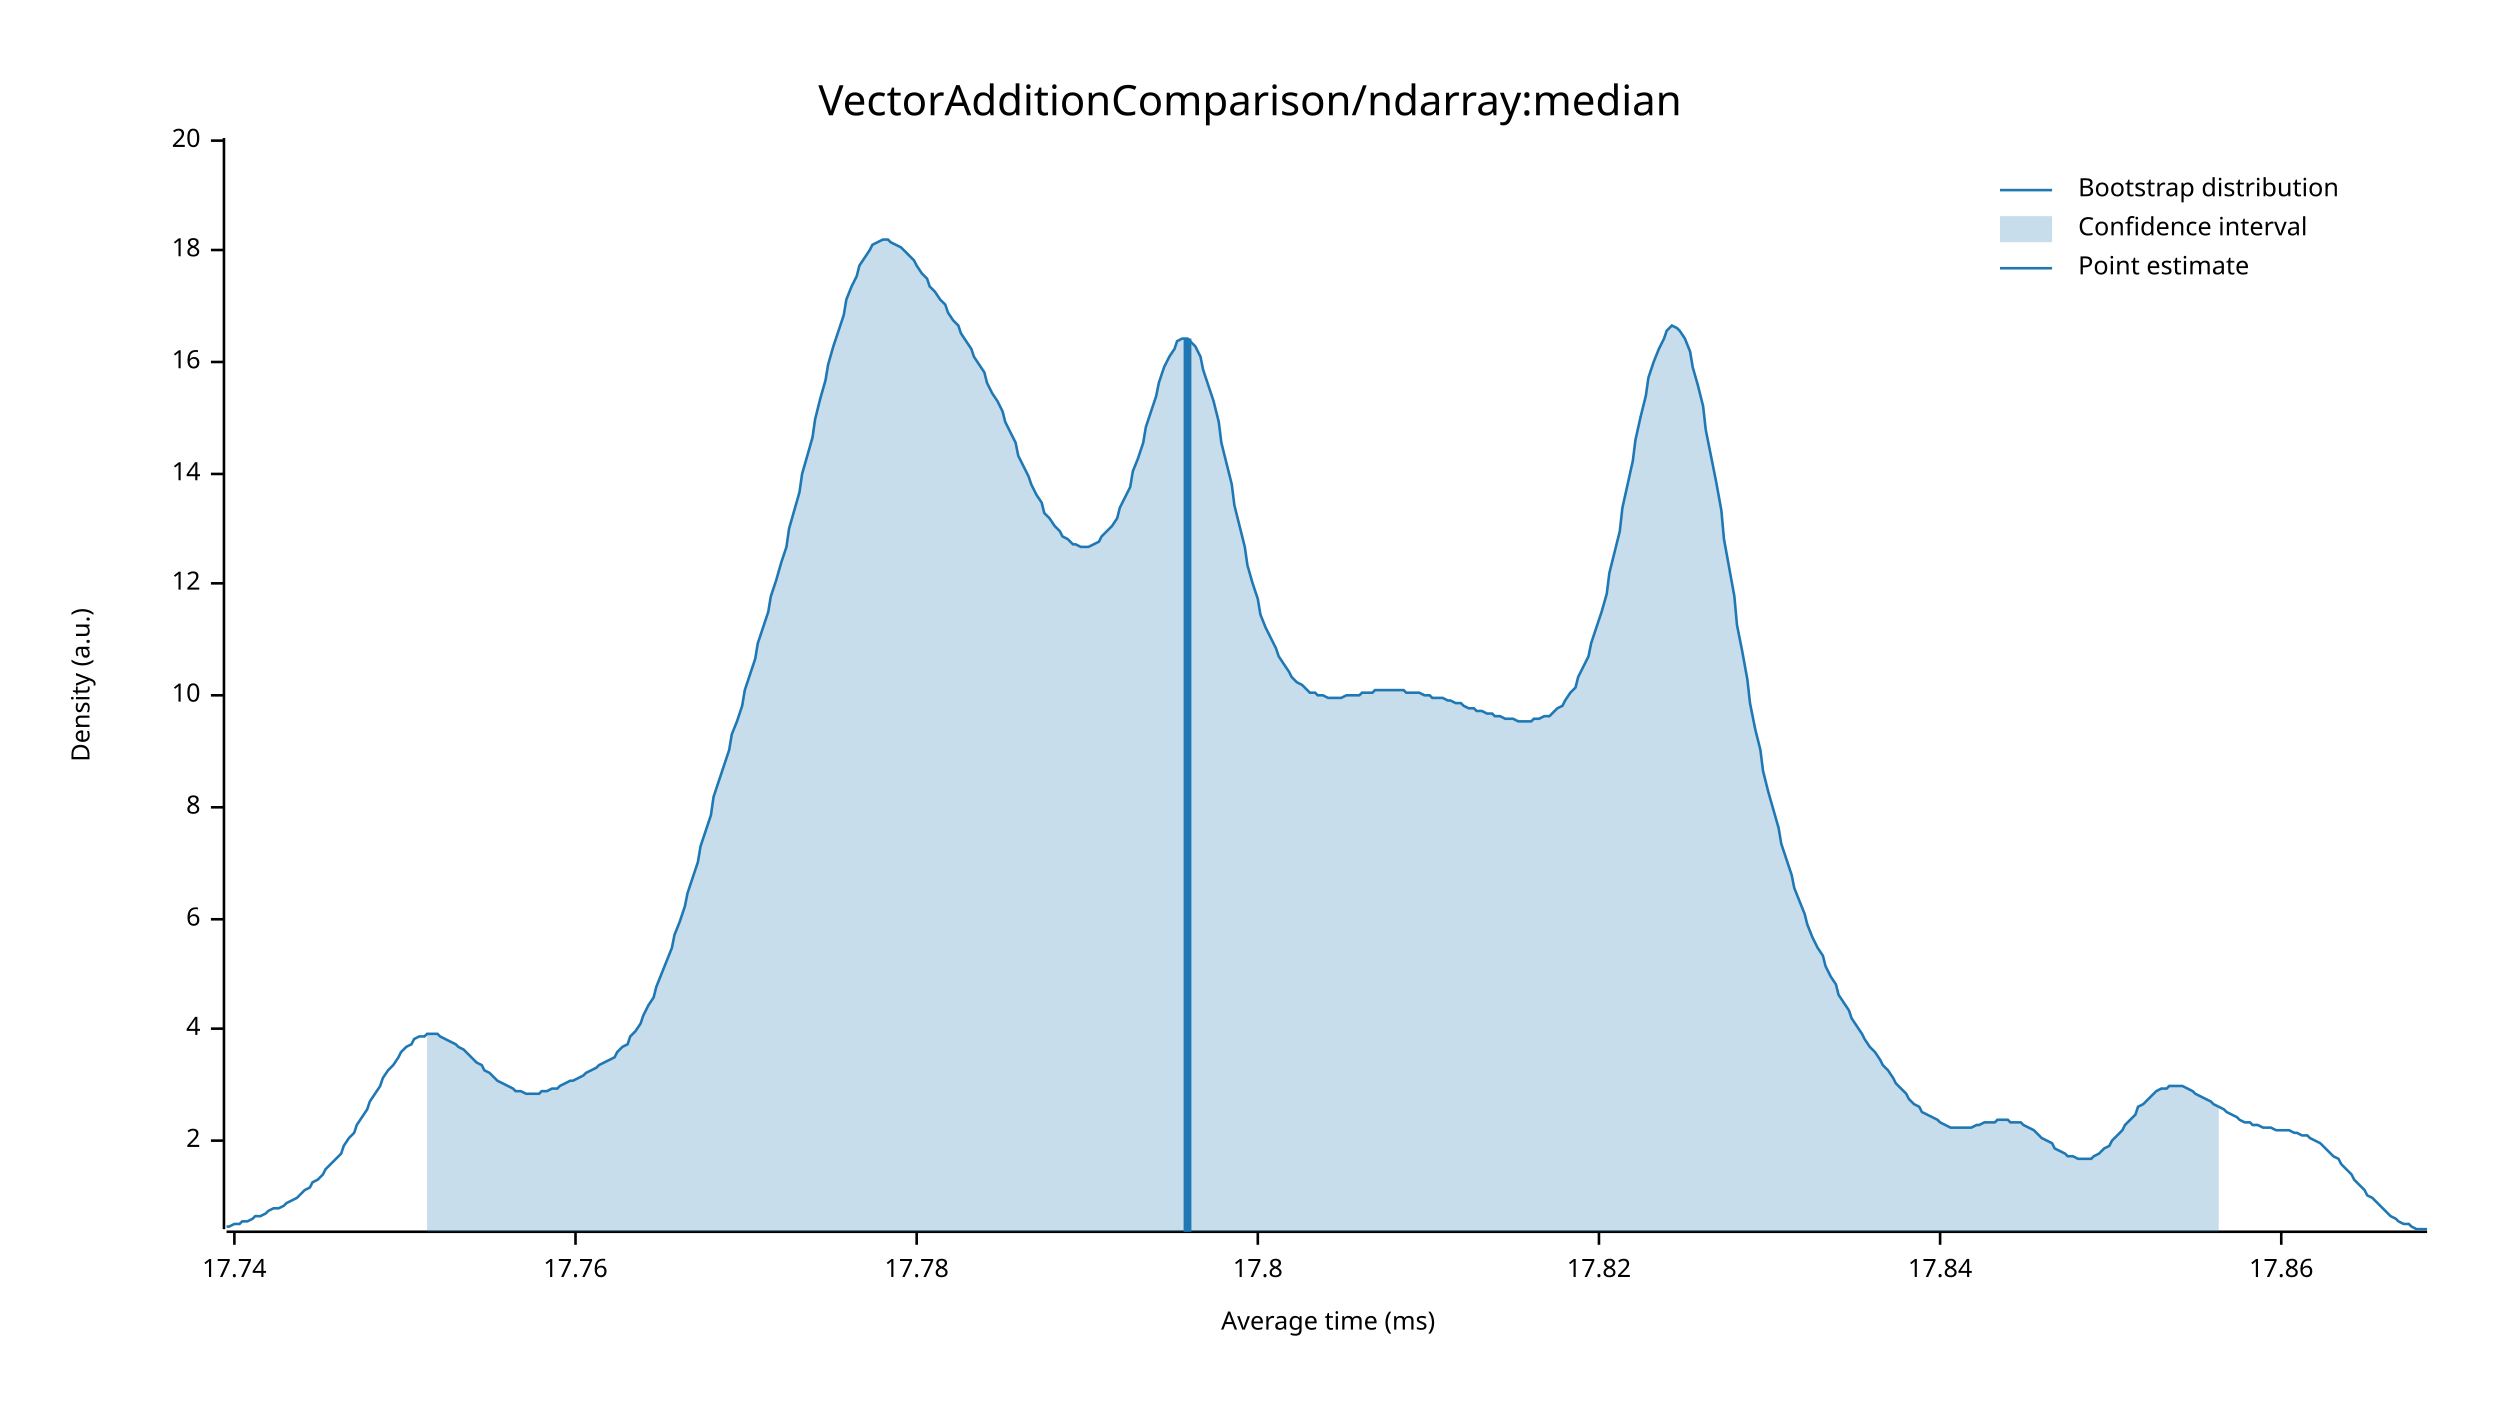
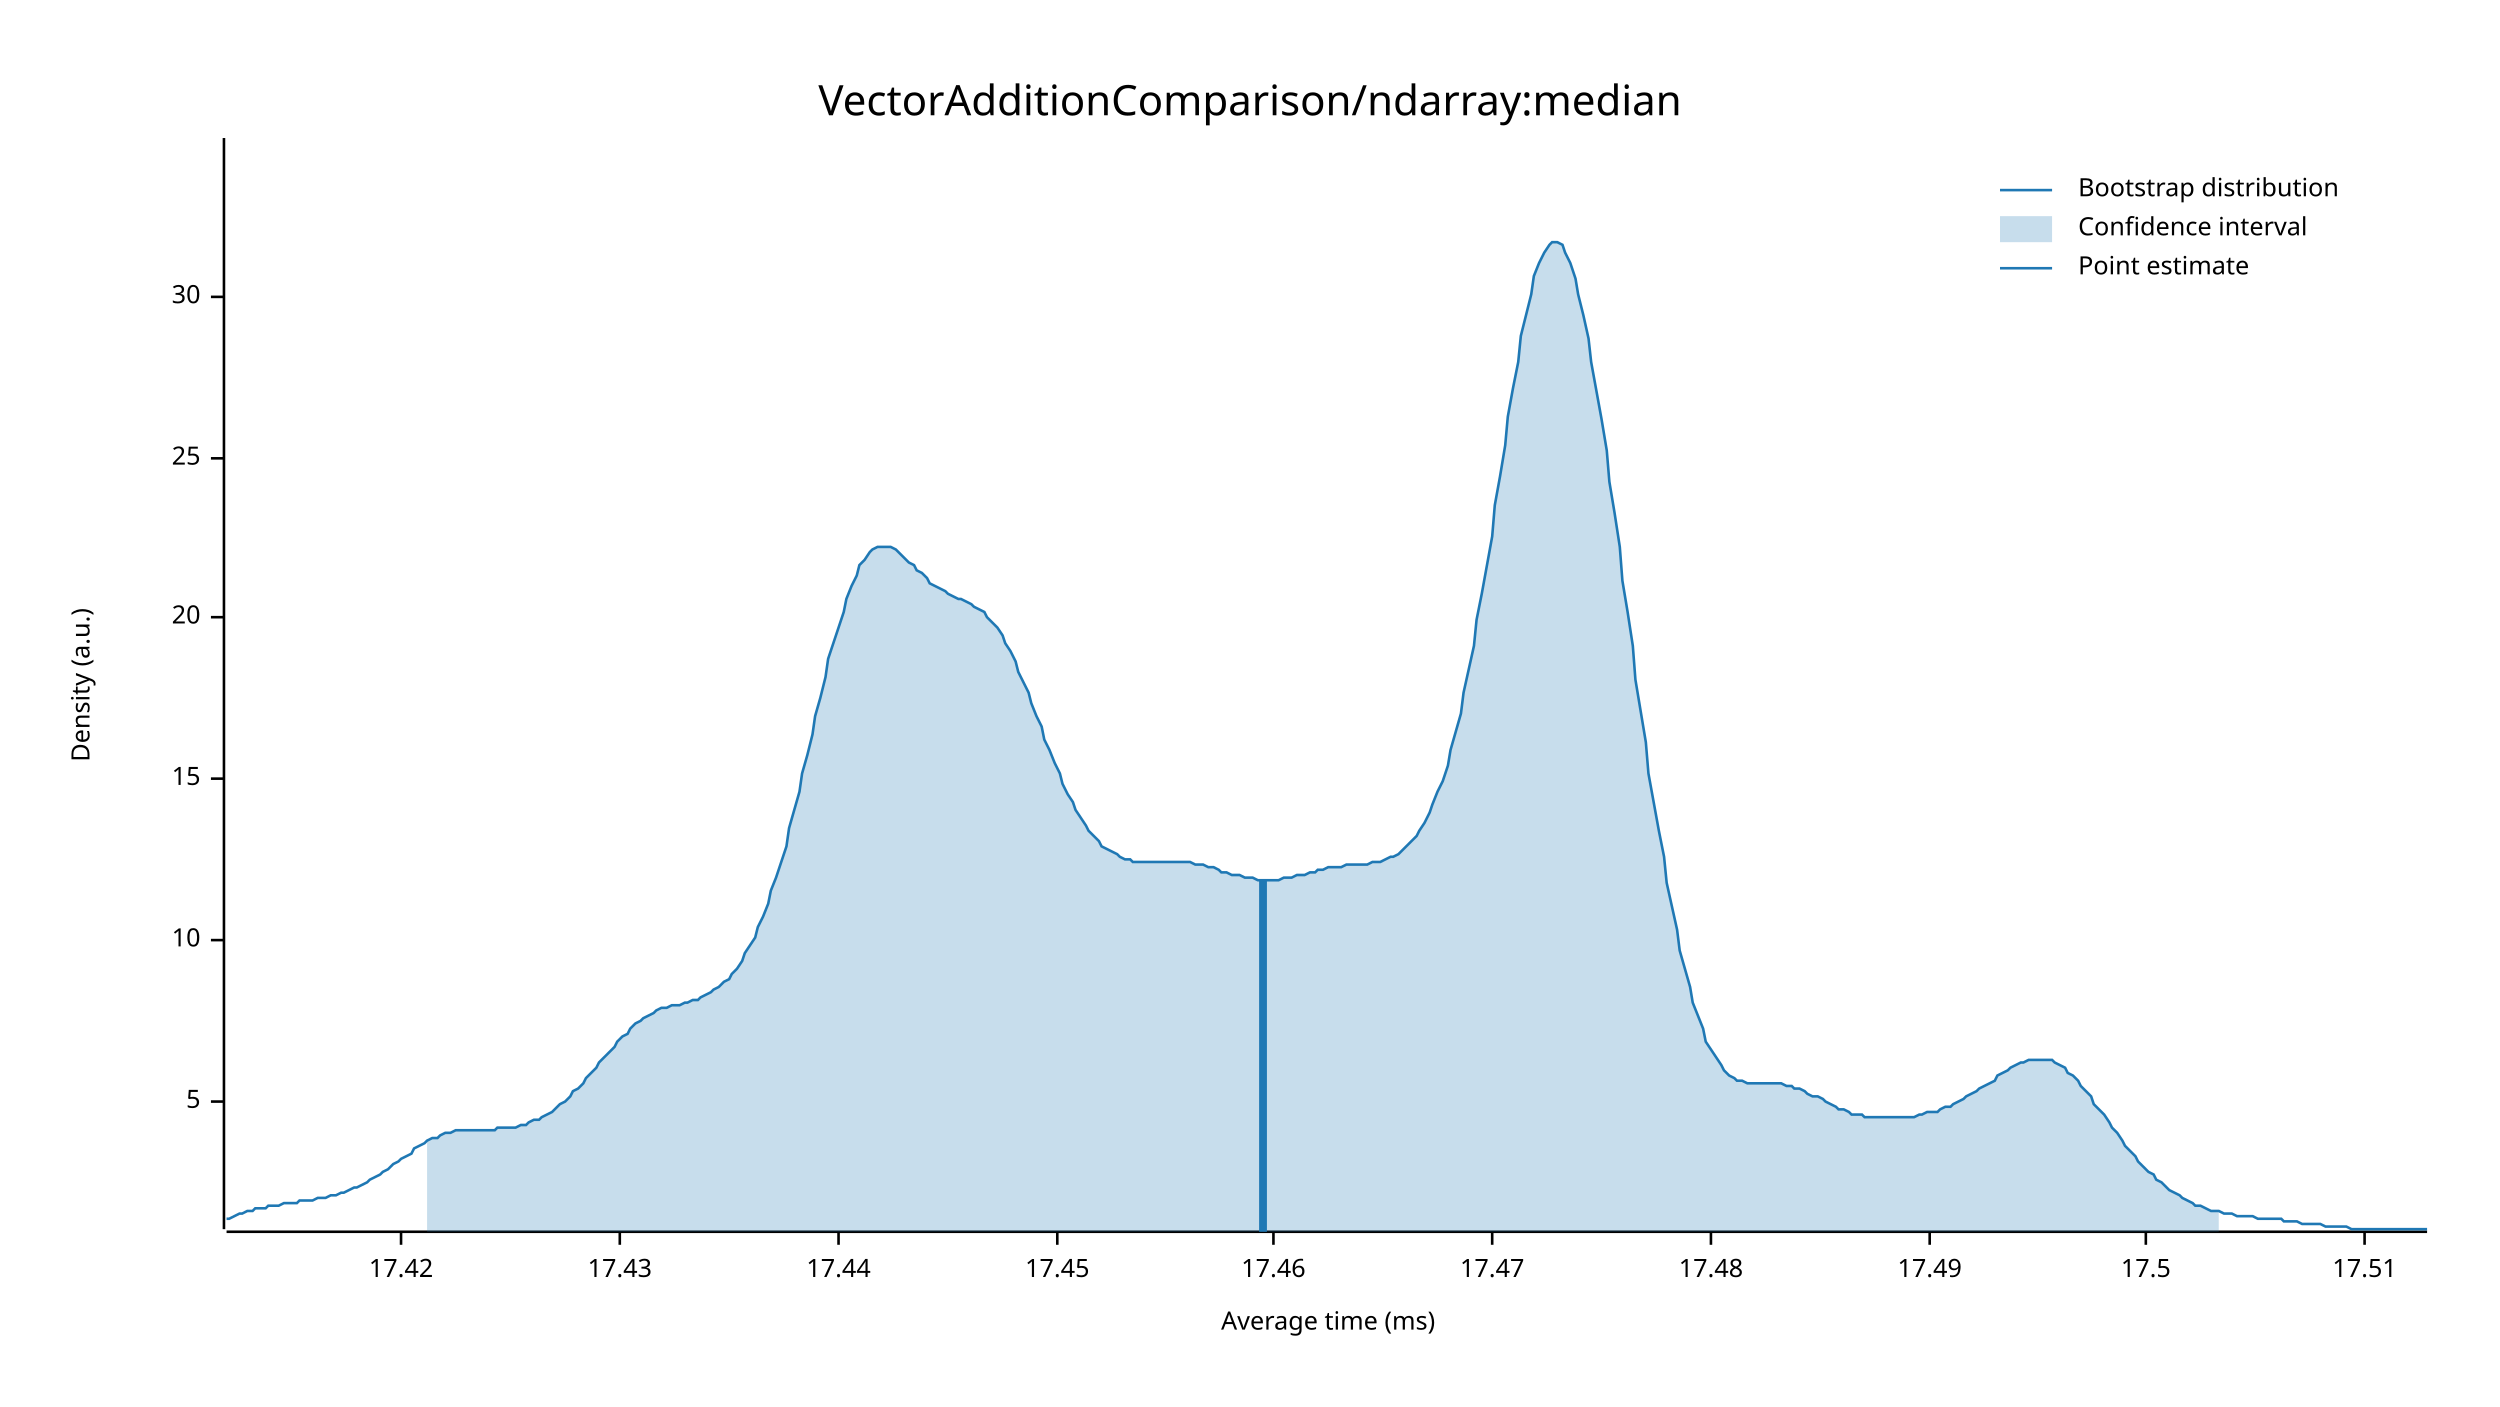
<svg xmlns="http://www.w3.org/2000/svg" width="960" height="540" viewBox="0 0 960 540">
  <text x="480" y="32" dy="0.76em" text-anchor="middle" font-family="sans-serif" font-size="16.129" opacity="1" fill="#000000">
VectorAdditionComparison/ndarray:median
</text>
  <text x="27" y="263" dy="0.76em" text-anchor="middle" font-family="sans-serif" font-size="9.677" opacity="1" fill="#000000" transform="rotate(270, 27, 263)">
Density (a.u.)
</text>
  <text x="510" y="513" dy="-0.5ex" text-anchor="middle" font-family="sans-serif" font-size="9.677" opacity="1" fill="#000000">
Average time (ms)
</text>
  <polyline fill="none" opacity="1" stroke="#000000" stroke-width="1" points="86,53 86,472 " />
-   <text x="77" y="438" dy="0.5ex" text-anchor="end" font-family="sans-serif" font-size="9.677" opacity="1" fill="#000000">
- 2
+   <text x="77" y="423" dy="0.5ex" text-anchor="end" font-family="sans-serif" font-size="9.677" opacity="1" fill="#000000">
+ 5
</text>
-   <polyline fill="none" opacity="1" stroke="#000000" stroke-width="1" points="81,438 86,438 " />
-   <text x="77" y="395" dy="0.5ex" text-anchor="end" font-family="sans-serif" font-size="9.677" opacity="1" fill="#000000">
- 4
- </text>
-   <polyline fill="none" opacity="1" stroke="#000000" stroke-width="1" points="81,395 86,395 " />
-   <text x="77" y="353" dy="0.5ex" text-anchor="end" font-family="sans-serif" font-size="9.677" opacity="1" fill="#000000">
- 6
- </text>
-   <polyline fill="none" opacity="1" stroke="#000000" stroke-width="1" points="81,353 86,353 " />
-   <text x="77" y="310" dy="0.5ex" text-anchor="end" font-family="sans-serif" font-size="9.677" opacity="1" fill="#000000">
- 8
- </text>
-   <polyline fill="none" opacity="1" stroke="#000000" stroke-width="1" points="81,310 86,310 " />
-   <text x="77" y="267" dy="0.5ex" text-anchor="end" font-family="sans-serif" font-size="9.677" opacity="1" fill="#000000">
+   <polyline fill="none" opacity="1" stroke="#000000" stroke-width="1" points="81,423 86,423 " />
+   <text x="77" y="361" dy="0.5ex" text-anchor="end" font-family="sans-serif" font-size="9.677" opacity="1" fill="#000000">
10
</text>
-   <polyline fill="none" opacity="1" stroke="#000000" stroke-width="1" points="81,267 86,267 " />
-   <text x="77" y="224" dy="0.5ex" text-anchor="end" font-family="sans-serif" font-size="9.677" opacity="1" fill="#000000">
- 12
+   <polyline fill="none" opacity="1" stroke="#000000" stroke-width="1" points="81,361 86,361 " />
+   <text x="77" y="299" dy="0.5ex" text-anchor="end" font-family="sans-serif" font-size="9.677" opacity="1" fill="#000000">
+ 15
</text>
-   <polyline fill="none" opacity="1" stroke="#000000" stroke-width="1" points="81,224 86,224 " />
-   <text x="77" y="182" dy="0.5ex" text-anchor="end" font-family="sans-serif" font-size="9.677" opacity="1" fill="#000000">
- 14
- </text>
-   <polyline fill="none" opacity="1" stroke="#000000" stroke-width="1" points="81,182 86,182 " />
-   <text x="77" y="139" dy="0.5ex" text-anchor="end" font-family="sans-serif" font-size="9.677" opacity="1" fill="#000000">
- 16
- </text>
-   <polyline fill="none" opacity="1" stroke="#000000" stroke-width="1" points="81,139 86,139 " />
-   <text x="77" y="96" dy="0.5ex" text-anchor="end" font-family="sans-serif" font-size="9.677" opacity="1" fill="#000000">
- 18
- </text>
-   <polyline fill="none" opacity="1" stroke="#000000" stroke-width="1" points="81,96 86,96 " />
-   <text x="77" y="54" dy="0.5ex" text-anchor="end" font-family="sans-serif" font-size="9.677" opacity="1" fill="#000000">
+   <polyline fill="none" opacity="1" stroke="#000000" stroke-width="1" points="81,299 86,299 " />
+   <text x="77" y="237" dy="0.5ex" text-anchor="end" font-family="sans-serif" font-size="9.677" opacity="1" fill="#000000">
20
</text>
-   <polyline fill="none" opacity="1" stroke="#000000" stroke-width="1" points="81,54 86,54 " />
+   <polyline fill="none" opacity="1" stroke="#000000" stroke-width="1" points="81,237 86,237 " />
+   <text x="77" y="176" dy="0.5ex" text-anchor="end" font-family="sans-serif" font-size="9.677" opacity="1" fill="#000000">
+ 25
+ </text>
+   <polyline fill="none" opacity="1" stroke="#000000" stroke-width="1" points="81,176 86,176 " />
+   <text x="77" y="114" dy="0.5ex" text-anchor="end" font-family="sans-serif" font-size="9.677" opacity="1" fill="#000000">
+ 30
+ </text>
+   <polyline fill="none" opacity="1" stroke="#000000" stroke-width="1" points="81,114 86,114 " />
  <polyline fill="none" opacity="1" stroke="#000000" stroke-width="1" points="87,473 932,473 " />
-   <text x="90" y="483" dy="0.76em" text-anchor="middle" font-family="sans-serif" font-size="9.677" opacity="1" fill="#000000">
- 17.74
+   <text x="154" y="483" dy="0.76em" text-anchor="middle" font-family="sans-serif" font-size="9.677" opacity="1" fill="#000000">
+ 17.42
</text>
-   <polyline fill="none" opacity="1" stroke="#000000" stroke-width="1" points="90,473 90,478 " />
-   <text x="221" y="483" dy="0.76em" text-anchor="middle" font-family="sans-serif" font-size="9.677" opacity="1" fill="#000000">
- 17.76
+   <polyline fill="none" opacity="1" stroke="#000000" stroke-width="1" points="154,473 154,478 " />
+   <text x="238" y="483" dy="0.76em" text-anchor="middle" font-family="sans-serif" font-size="9.677" opacity="1" fill="#000000">
+ 17.43
</text>
-   <polyline fill="none" opacity="1" stroke="#000000" stroke-width="1" points="221,473 221,478 " />
-   <text x="352" y="483" dy="0.76em" text-anchor="middle" font-family="sans-serif" font-size="9.677" opacity="1" fill="#000000">
- 17.78
+   <polyline fill="none" opacity="1" stroke="#000000" stroke-width="1" points="238,473 238,478 " />
+   <text x="322" y="483" dy="0.76em" text-anchor="middle" font-family="sans-serif" font-size="9.677" opacity="1" fill="#000000">
+ 17.44
</text>
-   <polyline fill="none" opacity="1" stroke="#000000" stroke-width="1" points="352,473 352,478 " />
-   <text x="483" y="483" dy="0.76em" text-anchor="middle" font-family="sans-serif" font-size="9.677" opacity="1" fill="#000000">
- 17.8
+   <polyline fill="none" opacity="1" stroke="#000000" stroke-width="1" points="322,473 322,478 " />
+   <text x="406" y="483" dy="0.76em" text-anchor="middle" font-family="sans-serif" font-size="9.677" opacity="1" fill="#000000">
+ 17.45
</text>
-   <polyline fill="none" opacity="1" stroke="#000000" stroke-width="1" points="483,473 483,478 " />
-   <text x="614" y="483" dy="0.76em" text-anchor="middle" font-family="sans-serif" font-size="9.677" opacity="1" fill="#000000">
- 17.82
+   <polyline fill="none" opacity="1" stroke="#000000" stroke-width="1" points="406,473 406,478 " />
+   <text x="489" y="483" dy="0.76em" text-anchor="middle" font-family="sans-serif" font-size="9.677" opacity="1" fill="#000000">
+ 17.46
</text>
-   <polyline fill="none" opacity="1" stroke="#000000" stroke-width="1" points="614,473 614,478 " />
-   <text x="745" y="483" dy="0.76em" text-anchor="middle" font-family="sans-serif" font-size="9.677" opacity="1" fill="#000000">
- 17.84
+   <polyline fill="none" opacity="1" stroke="#000000" stroke-width="1" points="489,473 489,478 " />
+   <text x="573" y="483" dy="0.76em" text-anchor="middle" font-family="sans-serif" font-size="9.677" opacity="1" fill="#000000">
+ 17.47
</text>
-   <polyline fill="none" opacity="1" stroke="#000000" stroke-width="1" points="745,473 745,478 " />
-   <text x="876" y="483" dy="0.76em" text-anchor="middle" font-family="sans-serif" font-size="9.677" opacity="1" fill="#000000">
- 17.86
+   <polyline fill="none" opacity="1" stroke="#000000" stroke-width="1" points="573,473 573,478 " />
+   <text x="657" y="483" dy="0.76em" text-anchor="middle" font-family="sans-serif" font-size="9.677" opacity="1" fill="#000000">
+ 17.48
</text>
-   <polyline fill="none" opacity="1" stroke="#000000" stroke-width="1" points="876,473 876,478 " />
-   <polyline fill="none" opacity="1" stroke="#1F78B4" stroke-width="1" points="87,471 88,471 90,470 92,470 93,469 95,469 97,468 98,467 100,467 102,466 103,465 105,464 107,464 109,463 110,462 112,461 114,460 115,459 117,457 119,456 120,454 122,453 124,451 125,449 127,447 129,445 131,443 132,440 134,437 136,435 137,432 139,429 141,426 142,423 144,420 146,417 147,414 149,411 151,409 153,406 154,404 156,402 158,401 159,399 161,398 163,398 164,397 166,397 168,397 169,398 171,399 173,400 175,401 176,402 178,403 180,405 181,406 183,408 185,409 186,411 188,412 190,414 191,415 193,416 195,417 197,418 198,419 200,419 202,420 203,420 205,420 207,420 208,419 210,419 212,418 214,418 215,417 217,416 219,415 220,415 222,414 224,413 225,412 227,411 229,410 230,409 232,408 234,407 236,406 237,404 239,402 241,401 242,398 244,396 246,393 247,390 249,386 251,383 252,379 254,374 256,369 258,364 259,359 261,354 263,348 264,343 266,337 268,331 269,325 271,319 273,313 274,306 276,300 278,294 280,288 281,282 283,277 285,271 286,265 288,259 290,253 291,247 293,241 295,235 296,229 298,223 300,216 302,210 303,203 305,196 307,189 308,182 310,175 312,168 313,161 315,153 317,146 318,140 320,133 322,127 324,121 325,115 327,110 329,106 330,102 332,99 334,96 335,94 337,93 339,92 341,92 342,93 344,94 346,95 347,96 349,98 351,100 352,102 354,105 356,107 357,110 359,112 361,115 363,117 364,120 366,123 368,125 369,128 371,131 373,134 374,137 376,140 378,143 379,147 381,151 383,154 385,158 386,162 388,166 390,170 391,175 393,179 395,183 396,186 398,190 400,193 401,197 403,199 405,202 407,204 408,206 410,207 412,209 413,209 415,210 417,210 418,210 420,209 422,208 423,206 425,204 427,202 429,199 430,195 432,191 434,187 435,181 437,176 439,170 440,164 442,158 444,152 445,147 447,141 449,137 451,134 452,131 454,130 456,130 457,131 459,133 461,137 462,142 464,148 466,154 468,162 469,170 471,178 473,186 474,194 476,202 478,210 479,217 481,224 483,230 484,236 486,241 488,245 490,249 491,252 493,255 495,258 496,260 498,262 500,263 501,264 503,266 505,266 506,267 508,267 510,268 512,268 513,268 515,268 517,267 518,267 520,267 522,267 523,266 525,266 527,266 528,265 530,265 532,265 534,265 535,265 537,265 539,265 540,266 542,266 544,266 545,266 547,267 549,267 550,268 552,268 554,268 556,269 557,269 559,270 561,270 562,271 564,272 566,272 567,273 569,273 571,274 573,274 574,275 576,275 578,276 579,276 581,276 583,277 584,277 586,277 588,277 589,276 591,276 593,275 595,275 596,274 598,272 600,271 601,269 603,266 605,264 606,260 608,256 610,252 611,247 613,241 615,235 617,228 618,220 620,212 622,204 623,195 625,186 627,177 628,169 630,160 632,152 633,145 635,139 637,134 639,130 640,127 642,125 644,126 645,127 647,130 649,135 650,141 652,148 654,156 655,165 657,175 659,185 661,196 662,207 664,218 666,229 667,240 669,250 671,261 672,270 674,280 676,288 677,296 679,304 681,311 683,318 684,324 686,330 688,336 689,341 691,346 693,351 694,355 696,360 698,364 700,367 701,371 703,375 705,378 706,382 708,385 710,388 711,391 713,394 715,397 716,399 718,402 720,404 722,407 723,409 725,411 727,414 728,416 730,418 732,420 733,422 735,424 737,425 738,427 740,428 742,429 744,430 745,431 747,432 749,433 750,433 752,433 754,433 755,433 757,433 759,432 760,432 762,431 764,431 766,431 767,430 769,430 771,430 772,431 774,431 776,431 777,432 779,433 781,434 782,435 784,437 786,438 788,439 789,441 791,442 793,443 794,444 796,444 798,445 799,445 801,445 803,445 804,444 806,443 808,441 810,440 811,438 813,436 815,434 816,432 818,430 820,428 821,425 823,424 825,422 827,420 828,419 830,418 832,418 833,417 835,417 837,417 838,417 840,418 842,419 843,420 845,421 847,422 849,423 850,424 852,425 854,426 855,427 857,428 859,429 860,430 862,431 864,431 865,432 867,432 869,433 871,433 872,433 874,434 876,434 877,434 879,434 881,435 882,435 884,436 886,436 887,437 889,438 891,439 893,441 894,442 896,444 898,445 899,447 901,449 903,451 904,453 906,455 908,457 909,459 911,460 913,462 915,464 916,465 918,467 920,468 921,469 923,470 925,470 926,471 928,472 930,472 932,472 " />
-   <polygon opacity="0.25" fill="#1F78B4" points="164,397 166,397 168,397 169,398 171,399 173,400 175,401 176,402 178,403 180,405 181,406 183,408 185,409 186,411 188,412 190,414 191,415 193,416 195,417 197,418 198,419 200,419 202,420 203,420 205,420 207,420 208,419 210,419 212,418 214,418 215,417 217,416 219,415 220,415 222,414 224,413 225,412 227,411 229,410 230,409 232,408 234,407 236,406 237,404 239,402 241,401 242,398 244,396 246,393 247,390 249,386 251,383 252,379 254,374 256,369 258,364 259,359 261,354 263,348 264,343 266,337 268,331 269,325 271,319 273,313 274,306 276,300 278,294 280,288 281,282 283,277 285,271 286,265 288,259 290,253 291,247 293,241 295,235 296,229 298,223 300,216 302,210 303,203 305,196 307,189 308,182 310,175 312,168 313,161 315,153 317,146 318,140 320,133 322,127 324,121 325,115 327,110 329,106 330,102 332,99 334,96 335,94 337,93 339,92 341,92 342,93 344,94 346,95 347,96 349,98 351,100 352,102 354,105 356,107 357,110 359,112 361,115 363,117 364,120 366,123 368,125 369,128 371,131 373,134 374,137 376,140 378,143 379,147 381,151 383,154 385,158 386,162 388,166 390,170 391,175 393,179 395,183 396,186 398,190 400,193 401,197 403,199 405,202 407,204 408,206 410,207 412,209 413,209 415,210 417,210 418,210 420,209 422,208 423,206 425,204 427,202 429,199 430,195 432,191 434,187 435,181 437,176 439,170 440,164 442,158 444,152 445,147 447,141 449,137 451,134 452,131 454,130 456,130 457,131 459,133 461,137 462,142 464,148 466,154 468,162 469,170 471,178 473,186 474,194 476,202 478,210 479,217 481,224 483,230 484,236 486,241 488,245 490,249 491,252 493,255 495,258 496,260 498,262 500,263 501,264 503,266 505,266 506,267 508,267 510,268 512,268 513,268 515,268 517,267 518,267 520,267 522,267 523,266 525,266 527,266 528,265 530,265 532,265 534,265 535,265 537,265 539,265 540,266 542,266 544,266 545,266 547,267 549,267 550,268 552,268 554,268 556,269 557,269 559,270 561,270 562,271 564,272 566,272 567,273 569,273 571,274 573,274 574,275 576,275 578,276 579,276 581,276 583,277 584,277 586,277 588,277 589,276 591,276 593,275 595,275 596,274 598,272 600,271 601,269 603,266 605,264 606,260 608,256 610,252 611,247 613,241 615,235 617,228 618,220 620,212 622,204 623,195 625,186 627,177 628,169 630,160 632,152 633,145 635,139 637,134 639,130 640,127 642,125 644,126 645,127 647,130 649,135 650,141 652,148 654,156 655,165 657,175 659,185 661,196 662,207 664,218 666,229 667,240 669,250 671,261 672,270 674,280 676,288 677,296 679,304 681,311 683,318 684,324 686,330 688,336 689,341 691,346 693,351 694,355 696,360 698,364 700,367 701,371 703,375 705,378 706,382 708,385 710,388 711,391 713,394 715,397 716,399 718,402 720,404 722,407 723,409 725,411 727,414 728,416 730,418 732,420 733,422 735,424 737,425 738,427 740,428 742,429 744,430 745,431 747,432 749,433 750,433 752,433 754,433 755,433 757,433 759,432 760,432 762,431 764,431 766,431 767,430 769,430 771,430 772,431 774,431 776,431 777,432 779,433 781,434 782,435 784,437 786,438 788,439 789,441 791,442 793,443 794,444 796,444 798,445 799,445 801,445 803,445 804,444 806,443 808,441 810,440 811,438 813,436 815,434 816,432 818,430 820,428 821,425 823,424 825,422 827,420 828,419 830,418 832,418 833,417 835,417 837,417 838,417 840,418 842,419 843,420 845,421 847,422 849,423 850,424 852,425 852,473 164,473 " />
-   <polyline fill="none" opacity="1" stroke="#1F78B4" stroke-width="3" points="456,473 456,130 " />
+   <polyline fill="none" opacity="1" stroke="#000000" stroke-width="1" points="657,473 657,478 " />
+   <text x="741" y="483" dy="0.76em" text-anchor="middle" font-family="sans-serif" font-size="9.677" opacity="1" fill="#000000">
+ 17.49
+ </text>
+   <polyline fill="none" opacity="1" stroke="#000000" stroke-width="1" points="741,473 741,478 " />
+   <text x="824" y="483" dy="0.76em" text-anchor="middle" font-family="sans-serif" font-size="9.677" opacity="1" fill="#000000">
+ 17.5
+ </text>
+   <polyline fill="none" opacity="1" stroke="#000000" stroke-width="1" points="824,473 824,478 " />
+   <text x="908" y="483" dy="0.76em" text-anchor="middle" font-family="sans-serif" font-size="9.677" opacity="1" fill="#000000">
+ 17.51
+ </text>
+   <polyline fill="none" opacity="1" stroke="#000000" stroke-width="1" points="908,473 908,478 " />
+   <polyline fill="none" opacity="1" stroke="#1F78B4" stroke-width="1" points="87,468 88,468 90,467 92,466 93,466 95,465 97,465 98,464 100,464 102,464 103,463 105,463 107,463 109,462 110,462 112,462 114,462 115,461 117,461 119,461 120,461 122,460 124,460 125,460 127,459 129,459 131,458 132,458 134,457 136,456 137,456 139,455 141,454 142,453 144,452 146,451 147,450 149,449 151,447 153,446 154,445 156,444 158,443 159,441 161,440 163,439 164,438 166,437 168,437 169,436 171,435 173,435 175,434 176,434 178,434 180,434 181,434 183,434 185,434 186,434 188,434 190,434 191,433 193,433 195,433 197,433 198,433 200,432 202,432 203,431 205,430 207,430 208,429 210,428 212,427 214,425 215,424 217,423 219,421 220,419 222,418 224,416 225,414 227,412 229,410 230,408 232,406 234,404 236,402 237,400 239,398 241,397 242,395 244,393 246,392 247,391 249,390 251,389 252,388 254,387 256,387 258,386 259,386 261,386 263,385 264,385 266,384 268,384 269,383 271,382 273,381 274,380 276,379 278,377 280,376 281,374 283,372 285,369 286,366 288,363 290,360 291,356 293,352 295,347 296,342 298,337 300,331 302,325 303,318 305,311 307,304 308,297 310,290 312,282 313,275 315,268 317,260 318,253 320,247 322,241 324,235 325,230 327,225 329,221 330,217 332,215 334,212 335,211 337,210 339,210 341,210 342,210 344,211 346,213 347,214 349,216 351,217 352,219 354,220 356,222 357,224 359,225 361,226 363,227 364,228 366,229 368,230 369,230 371,231 373,232 374,233 376,234 378,235 379,237 381,239 383,241 385,244 386,247 388,250 390,254 391,258 393,262 395,266 396,270 398,275 400,279 401,284 403,288 405,293 407,297 408,301 410,305 412,308 413,311 415,314 417,317 418,319 420,321 422,323 423,325 425,326 427,327 429,328 430,329 432,330 434,330 435,331 437,331 439,331 440,331 442,331 444,331 445,331 447,331 449,331 451,331 452,331 454,331 456,331 457,331 459,332 461,332 462,332 464,333 466,333 468,334 469,335 471,335 473,336 474,336 476,336 478,337 479,337 481,337 483,338 484,338 486,338 488,338 490,338 491,338 493,337 495,337 496,337 498,336 500,336 501,336 503,335 505,335 506,334 508,334 510,333 512,333 513,333 515,333 517,332 518,332 520,332 522,332 523,332 525,332 527,331 528,331 530,331 532,330 534,329 535,329 537,328 539,326 540,325 542,323 544,321 545,319 547,316 549,312 550,309 552,304 554,300 556,294 557,288 559,281 561,274 562,266 564,257 566,248 567,238 569,228 571,217 573,206 574,194 576,183 578,171 579,160 581,149 583,139 584,129 586,121 588,113 589,106 591,101 593,97 595,94 596,93 598,93 600,94 601,97 603,101 605,107 606,113 608,121 610,130 611,139 613,150 615,161 617,173 618,185 620,197 622,210 623,223 625,235 627,248 628,261 630,273 632,285 633,297 635,308 637,319 639,329 640,339 642,348 644,357 645,365 647,372 649,379 650,385 652,390 654,395 655,400 657,403 659,406 661,409 662,411 664,413 666,414 667,415 669,415 671,416 672,416 674,416 676,416 677,416 679,416 681,416 683,416 684,416 686,417 688,417 689,418 691,418 693,419 694,420 696,421 698,421 700,422 701,423 703,424 705,425 706,426 708,426 710,427 711,428 713,428 715,428 716,429 718,429 720,429 722,429 723,429 725,429 727,429 728,429 730,429 732,429 733,429 735,429 737,428 738,428 740,427 742,427 744,427 745,426 747,425 749,425 750,424 752,423 754,422 755,421 757,420 759,419 760,418 762,417 764,416 766,415 767,413 769,412 771,411 772,410 774,409 776,408 777,408 779,407 781,407 782,407 784,407 786,407 788,407 789,408 791,409 793,410 794,412 796,413 798,415 799,417 801,419 803,421 804,424 806,426 808,428 810,431 811,433 813,435 815,438 816,440 818,442 820,444 821,446 823,448 825,450 827,451 828,453 830,454 832,456 833,457 835,458 837,459 838,460 840,461 842,462 843,463 845,463 847,464 849,465 850,465 852,465 854,466 855,466 857,466 859,467 860,467 862,467 864,467 865,467 867,468 869,468 871,468 872,468 874,468 876,468 877,469 879,469 881,469 882,469 884,470 886,470 887,470 889,470 891,470 893,471 894,471 896,471 898,471 899,471 901,471 903,472 904,472 906,472 908,472 909,472 911,472 913,472 915,472 916,472 918,472 920,472 921,472 923,472 925,472 926,472 928,472 930,472 932,472 " />
+   <polygon opacity="0.25" fill="#1F78B4" points="164,438 166,437 168,437 169,436 171,435 173,435 175,434 176,434 178,434 180,434 181,434 183,434 185,434 186,434 188,434 190,434 191,433 193,433 195,433 197,433 198,433 200,432 202,432 203,431 205,430 207,430 208,429 210,428 212,427 214,425 215,424 217,423 219,421 220,419 222,418 224,416 225,414 227,412 229,410 230,408 232,406 234,404 236,402 237,400 239,398 241,397 242,395 244,393 246,392 247,391 249,390 251,389 252,388 254,387 256,387 258,386 259,386 261,386 263,385 264,385 266,384 268,384 269,383 271,382 273,381 274,380 276,379 278,377 280,376 281,374 283,372 285,369 286,366 288,363 290,360 291,356 293,352 295,347 296,342 298,337 300,331 302,325 303,318 305,311 307,304 308,297 310,290 312,282 313,275 315,268 317,260 318,253 320,247 322,241 324,235 325,230 327,225 329,221 330,217 332,215 334,212 335,211 337,210 339,210 341,210 342,210 344,211 346,213 347,214 349,216 351,217 352,219 354,220 356,222 357,224 359,225 361,226 363,227 364,228 366,229 368,230 369,230 371,231 373,232 374,233 376,234 378,235 379,237 381,239 383,241 385,244 386,247 388,250 390,254 391,258 393,262 395,266 396,270 398,275 400,279 401,284 403,288 405,293 407,297 408,301 410,305 412,308 413,311 415,314 417,317 418,319 420,321 422,323 423,325 425,326 427,327 429,328 430,329 432,330 434,330 435,331 437,331 439,331 440,331 442,331 444,331 445,331 447,331 449,331 451,331 452,331 454,331 456,331 457,331 459,332 461,332 462,332 464,333 466,333 468,334 469,335 471,335 473,336 474,336 476,336 478,337 479,337 481,337 483,338 484,338 486,338 488,338 490,338 491,338 493,337 495,337 496,337 498,336 500,336 501,336 503,335 505,335 506,334 508,334 510,333 512,333 513,333 515,333 517,332 518,332 520,332 522,332 523,332 525,332 527,331 528,331 530,331 532,330 534,329 535,329 537,328 539,326 540,325 542,323 544,321 545,319 547,316 549,312 550,309 552,304 554,300 556,294 557,288 559,281 561,274 562,266 564,257 566,248 567,238 569,228 571,217 573,206 574,194 576,183 578,171 579,160 581,149 583,139 584,129 586,121 588,113 589,106 591,101 593,97 595,94 596,93 598,93 600,94 601,97 603,101 605,107 606,113 608,121 610,130 611,139 613,150 615,161 617,173 618,185 620,197 622,210 623,223 625,235 627,248 628,261 630,273 632,285 633,297 635,308 637,319 639,329 640,339 642,348 644,357 645,365 647,372 649,379 650,385 652,390 654,395 655,400 657,403 659,406 661,409 662,411 664,413 666,414 667,415 669,415 671,416 672,416 674,416 676,416 677,416 679,416 681,416 683,416 684,416 686,417 688,417 689,418 691,418 693,419 694,420 696,421 698,421 700,422 701,423 703,424 705,425 706,426 708,426 710,427 711,428 713,428 715,428 716,429 718,429 720,429 722,429 723,429 725,429 727,429 728,429 730,429 732,429 733,429 735,429 737,428 738,428 740,427 742,427 744,427 745,426 747,425 749,425 750,424 752,423 754,422 755,421 757,420 759,419 760,418 762,417 764,416 766,415 767,413 769,412 771,411 772,410 774,409 776,408 777,408 779,407 781,407 782,407 784,407 786,407 788,407 789,408 791,409 793,410 794,412 796,413 798,415 799,417 801,419 803,421 804,424 806,426 808,428 810,431 811,433 813,435 815,438 816,440 818,442 820,444 821,446 823,448 825,450 827,451 828,453 830,454 832,456 833,457 835,458 837,459 838,460 840,461 842,462 843,463 845,463 847,464 849,465 850,465 852,465 852,473 164,473 " />
+   <polyline fill="none" opacity="1" stroke="#1F78B4" stroke-width="3" points="485,473 485,338 " />
  <text x="798" y="68" dy="0.76em" text-anchor="start" font-family="sans-serif" font-size="9.677" opacity="1" fill="#000000">
Bootstrap distribution
</text>
  <text x="798" y="83" dy="0.76em" text-anchor="start" font-family="sans-serif" font-size="9.677" opacity="1" fill="#000000">
Confidence interval
</text>
  <text x="798" y="98" dy="0.76em" text-anchor="start" font-family="sans-serif" font-size="9.677" opacity="1" fill="#000000">
Point estimate
</text>
  <polyline fill="none" opacity="1" stroke="#1F78B4" stroke-width="1" points="768,73 788,73 " />
  <rect x="768" y="83" width="20" height="10" opacity="0.25" fill="#1F78B4" stroke="none" />
  <polyline fill="none" opacity="1" stroke="#1F78B4" stroke-width="1" points="768,103 788,103 " />
</svg>
